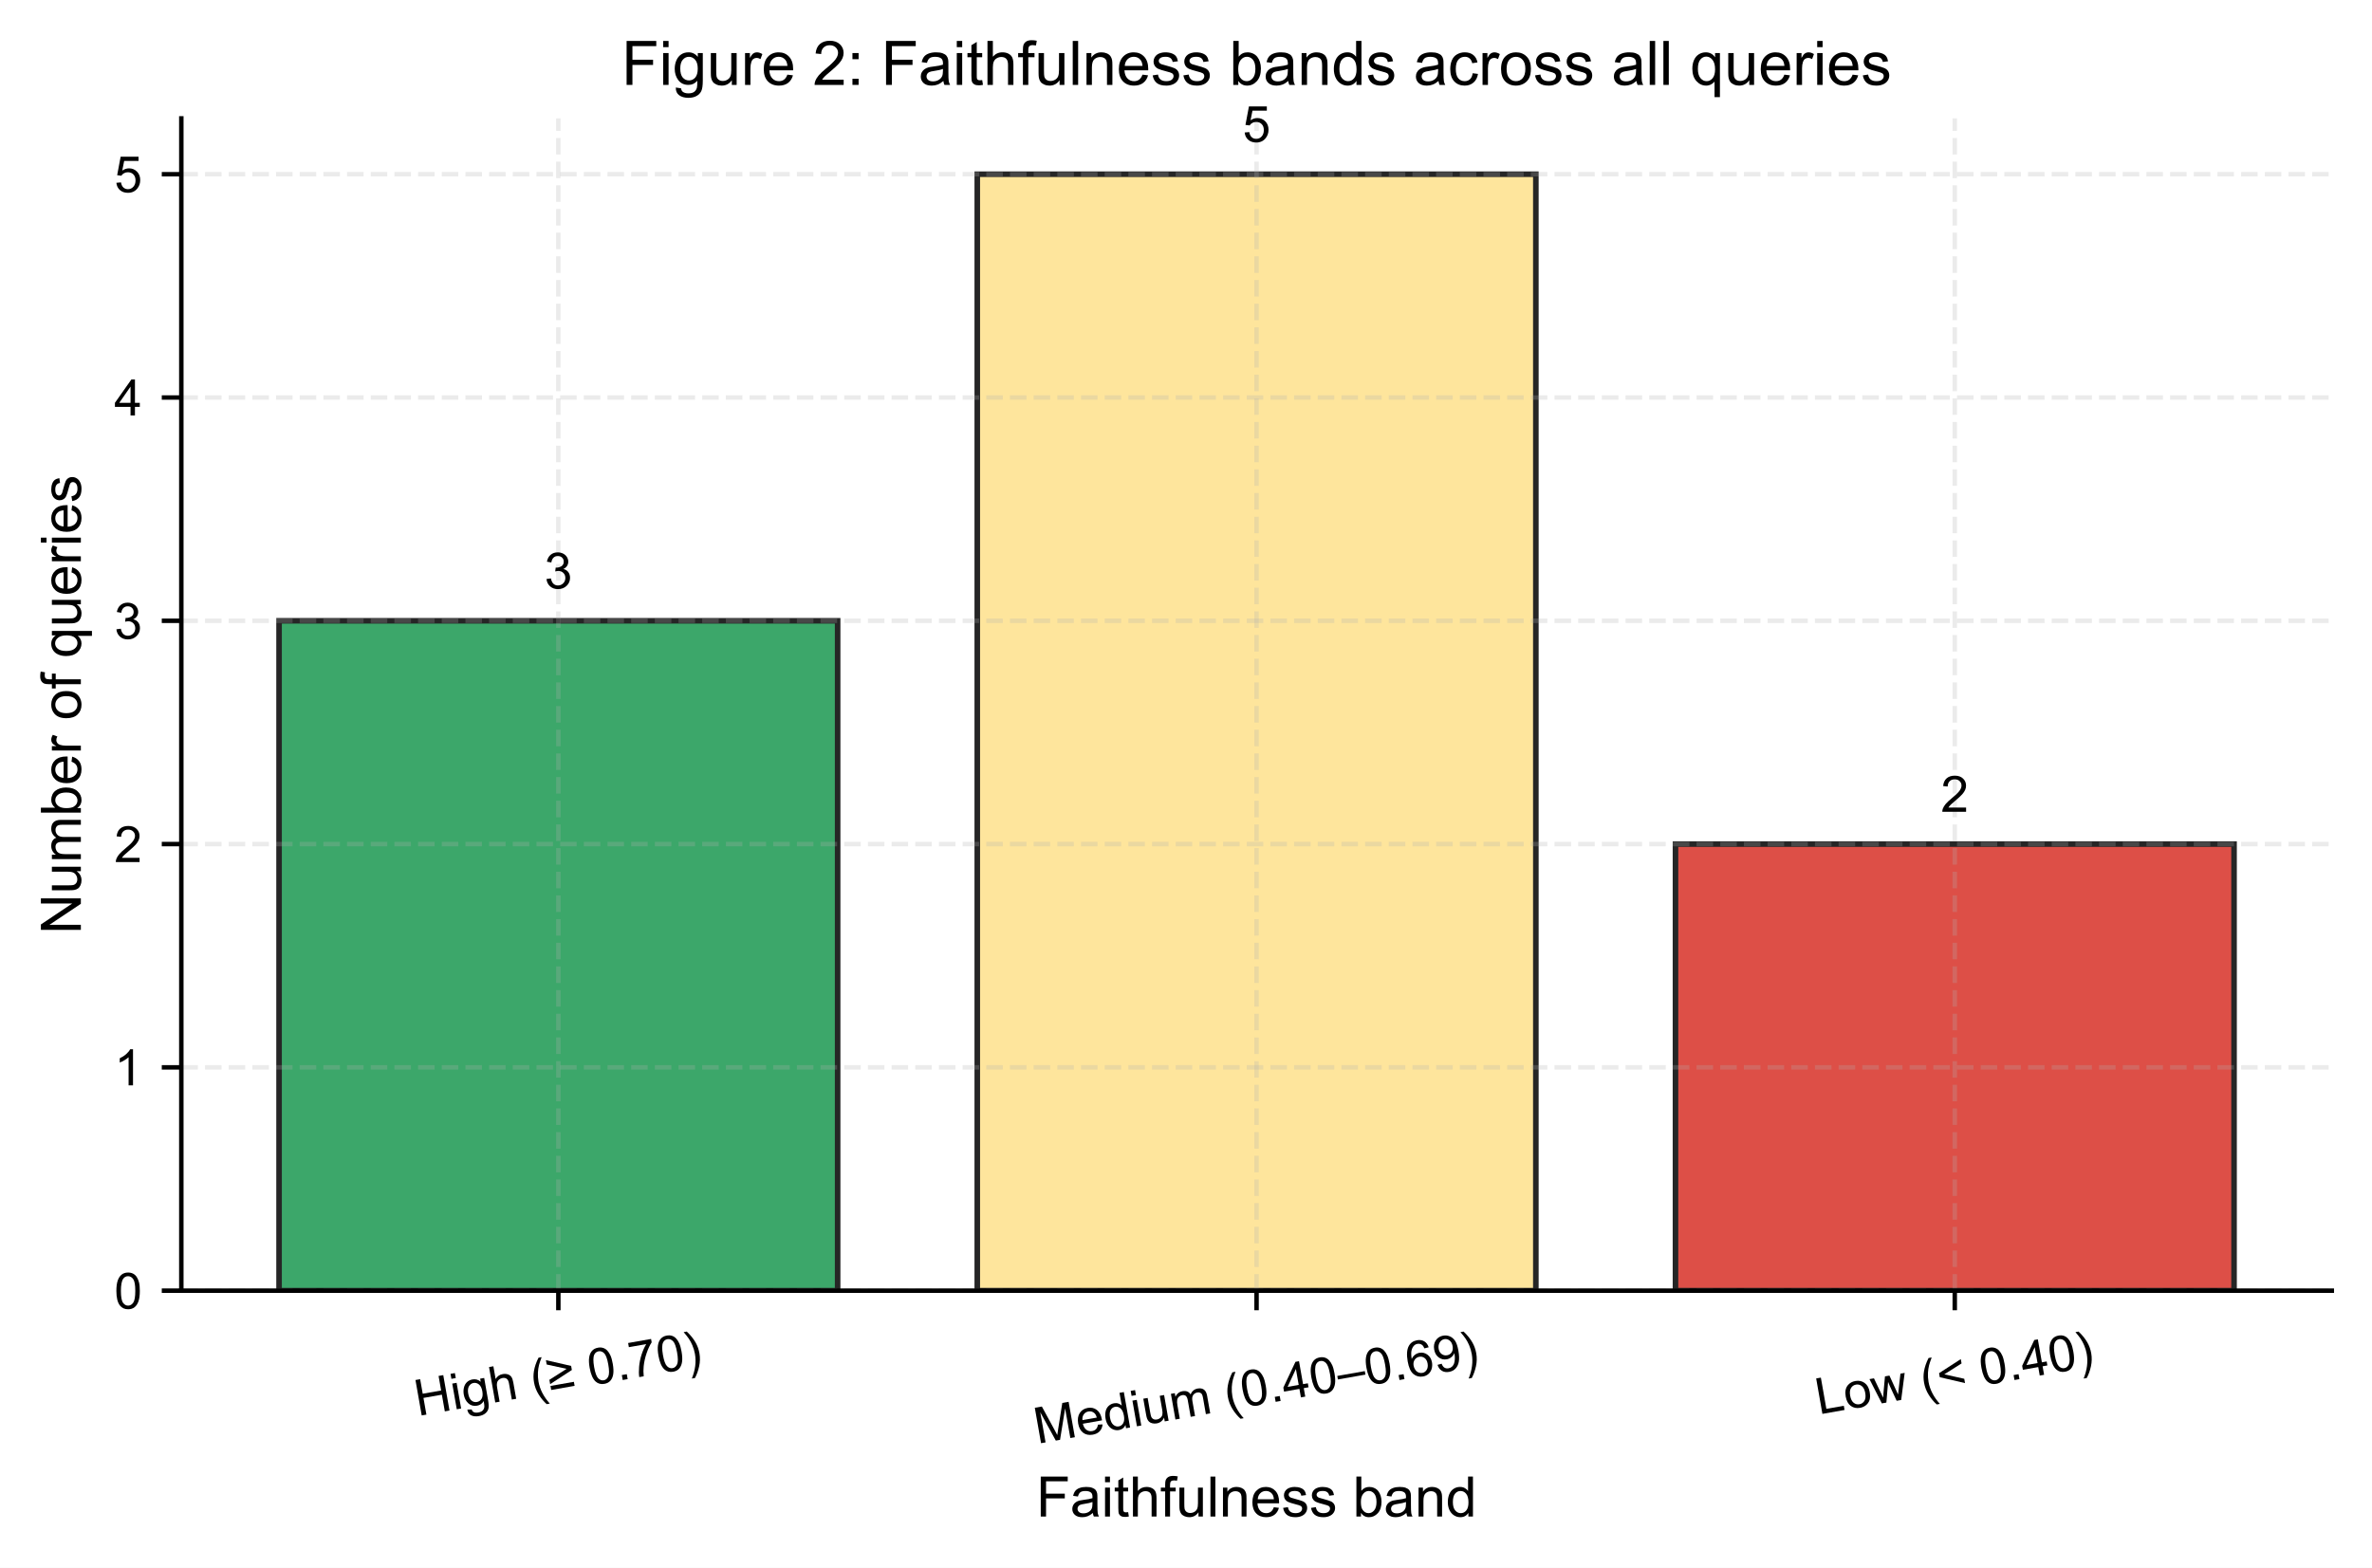
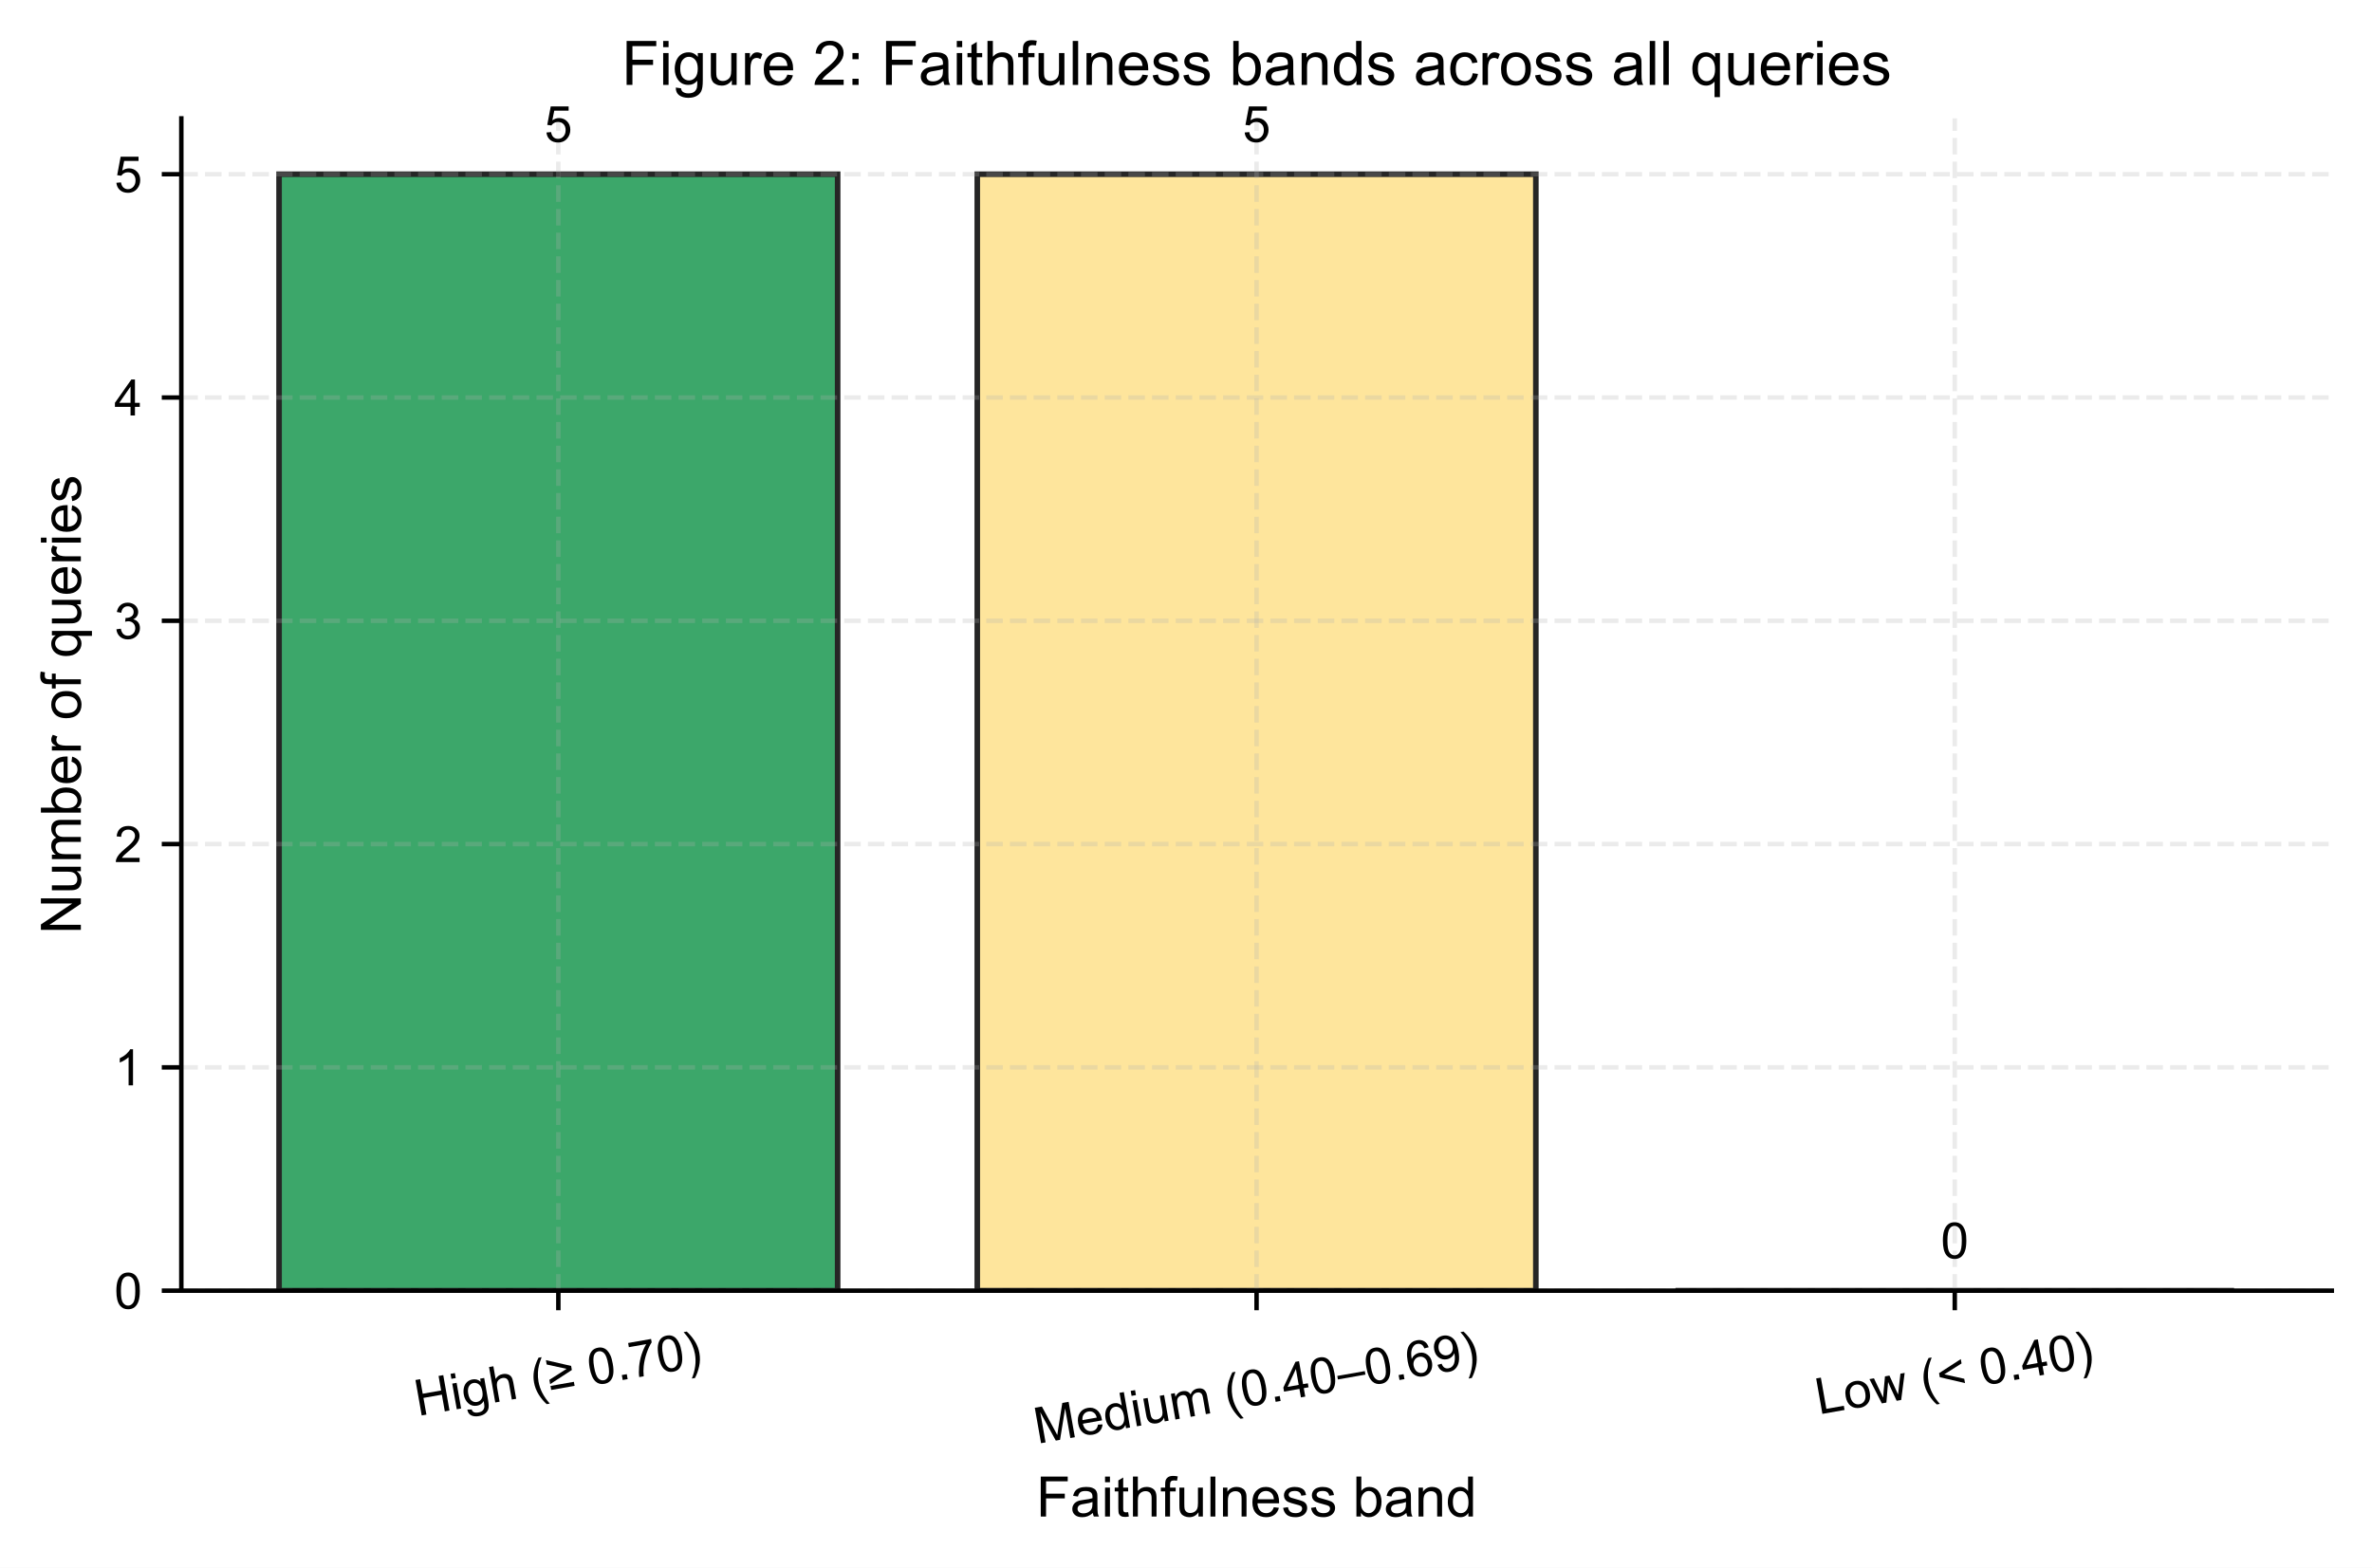
<svg xmlns="http://www.w3.org/2000/svg" xmlns:xlink="http://www.w3.org/1999/xlink" width="424.792pt" height="280.843pt" viewBox="0 0 424.792 280.843" version="1.1">
  <defs>
    <style type="text/css">*{stroke-linejoin: round; stroke-linecap: butt}</style>
  </defs>
  <g id="figure_1">
    <g id="patch_1">
      <path d="M 0 280.843  L 424.792 280.843  L 424.792 0  L 0 0  z " style="fill: #ffffff" />
    </g>
    <g id="axes_1">
      <g id="patch_2">
        <path d="M 32.472 231.195  L 417.592 231.195  L 417.592 21.208  L 32.472 21.208  z " style="fill: #ffffff" />
      </g>
      <g id="patch_3">
-         <path d="M 49.977 231.195  L 150.009 231.195  L 150.009 111.202  L 49.977 111.202  z " clip-path="url(#pf5c19b2fdd)" style="fill: #1a9850; opacity: 0.85; stroke: #000000; stroke-linejoin: miter" />
+         <path d="M 49.977 231.195  L 150.009 231.195  L 150.009 31.207  L 49.977 31.207  z " clip-path="url(#paca67041ce)" style="fill: #1a9850; opacity: 0.85; stroke: #000000; stroke-linejoin: miter" />
      </g>
      <g id="patch_4">
-         <path d="M 175.016 231.195  L 275.048 231.195  L 275.048 31.207  L 175.016 31.207  z " clip-path="url(#pf5c19b2fdd)" style="fill: #fee08b; opacity: 0.85; stroke: #000000; stroke-linejoin: miter" />
+         <path d="M 175.016 231.195  L 275.048 231.195  L 275.048 31.207  L 175.016 31.207  z " clip-path="url(#paca67041ce)" style="fill: #fee08b; opacity: 0.85; stroke: #000000; stroke-linejoin: miter" />
      </g>
      <g id="patch_5">
-         <path d="M 300.055 231.195  L 400.087 231.195  L 400.087 151.2  L 300.055 151.2  z " clip-path="url(#pf5c19b2fdd)" style="fill: #d73027; opacity: 0.85; stroke: #000000; stroke-linejoin: miter" />
+         <path d="M 300.055 231.195  L 400.087 231.195  L 400.087 231.195  L 300.055 231.195  z " clip-path="url(#paca67041ce)" style="fill: #d73027; opacity: 0.85; stroke: #000000; stroke-linejoin: miter" />
      </g>
      <g id="matplotlib.axis_1">
        <g id="xtick_1">
          <g id="line2d_1">
-             <path d="M 99.993 231.195  L 99.993 21.208  " clip-path="url(#pf5c19b2fdd)" style="fill: none; stroke-dasharray: 2.96,1.28; stroke-dashoffset: 0; stroke: #b0b0b0; stroke-opacity: 0.25; stroke-width: 0.8" />
+             <path d="M 99.993 231.195  L 99.993 21.208  " clip-path="url(#paca67041ce)" style="fill: none; stroke-dasharray: 2.96,1.28; stroke-dashoffset: 0; stroke: #b0b0b0; stroke-opacity: 0.25; stroke-width: 0.8" />
          </g>
          <g id="line2d_2">
            <defs>
-               <path id="m2e29afb8d3" d="M 0 0  L 0 3.5  " style="stroke: #000000; stroke-width: 0.8" />
+               <path id="m6373d7002e" d="M 0 0  L 0 3.5  " style="stroke: #000000; stroke-width: 0.8" />
            </defs>
            <g>
-               <use xlink:href="#m2e29afb8d3" x="99.993" y="231.195" style="stroke: #000000; stroke-width: 0.8" />
+               <use xlink:href="#m6373d7002e" x="99.993" y="231.195" style="stroke: #000000; stroke-width: 0.8" />
            </g>
          </g>
          <g id="text_1">
            <g transform="translate(74.81307 253.6693) rotate(-10) scale(0.09 -0.09)">
              <defs>
                <path id="ArialMT-48" d="M 513 0  L 513 4581  L 1119 4581  L 1119 2700  L 3500 2700  L 3500 4581  L 4106 4581  L 4106 0  L 3500 0  L 3500 2159  L 1119 2159  L 1119 0  L 513 0  z " transform="scale(0.015625)" />
                <path id="ArialMT-69" d="M 425 3934  L 425 4581  L 988 4581  L 988 3934  L 425 3934  z M 425 0  L 425 3319  L 988 3319  L 988 0  L 425 0  z " transform="scale(0.015625)" />
                <path id="ArialMT-67" d="M 319 -275  L 866 -356  Q 900 -609 1056 -725  Q 1266 -881 1628 -881  Q 2019 -881 2231 -725  Q 2444 -569 2519 -288  Q 2563 -116 2559 434  Q 2191 0 1641 0  Q 956 0 581 494  Q 206 988 206 1678  Q 206 2153 378 2554  Q 550 2956 876 3175  Q 1203 3394 1644 3394  Q 2231 3394 2613 2919  L 2613 3319  L 3131 3319  L 3131 450  Q 3131 -325 2973 -648  Q 2816 -972 2473 -1159  Q 2131 -1347 1631 -1347  Q 1038 -1347 672 -1080  Q 306 -813 319 -275  z M 784 1719  Q 784 1066 1043 766  Q 1303 466 1694 466  Q 2081 466 2343 764  Q 2606 1063 2606 1700  Q 2606 2309 2336 2618  Q 2066 2928 1684 2928  Q 1309 2928 1046 2623  Q 784 2319 784 1719  z " transform="scale(0.015625)" />
                <path id="ArialMT-68" d="M 422 0  L 422 4581  L 984 4581  L 984 2938  Q 1378 3394 1978 3394  Q 2347 3394 2619 3248  Q 2891 3103 3008 2847  Q 3125 2591 3125 2103  L 3125 0  L 2563 0  L 2563 2103  Q 2563 2525 2380 2717  Q 2197 2909 1863 2909  Q 1613 2909 1392 2779  Q 1172 2650 1078 2428  Q 984 2206 984 1816  L 984 0  L 422 0  z " transform="scale(0.015625)" />
                <path id="ArialMT-20" transform="scale(0.015625)" />
                <path id="ArialMT-28" d="M 1497 -1347  Q 1031 -759 709 28  Q 388 816 388 1659  Q 388 2403 628 3084  Q 909 3875 1497 4659  L 1900 4659  Q 1522 4009 1400 3731  Q 1209 3300 1100 2831  Q 966 2247 966 1656  Q 966 153 1900 -1347  L 1497 -1347  z " transform="scale(0.015625)" />
                <path id="ArialMT-2265" d="M 3275 2381  L 241 1084  L 241 1644  L 2644 2641  L 241 3625  L 241 4188  L 3275 2906  L 3275 2381  z M 3269 331  L 244 331  L 244 853  L 3269 853  L 3269 331  z " transform="scale(0.015625)" />
                <path id="ArialMT-30" d="M 266 2259  Q 266 3072 433 3567  Q 600 4063 929 4331  Q 1259 4600 1759 4600  Q 2128 4600 2406 4451  Q 2684 4303 2865 4023  Q 3047 3744 3150 3342  Q 3253 2941 3253 2259  Q 3253 1453 3087 958  Q 2922 463 2592 192  Q 2263 -78 1759 -78  Q 1097 -78 719 397  Q 266 969 266 2259  z M 844 2259  Q 844 1131 1108 757  Q 1372 384 1759 384  Q 2147 384 2411 759  Q 2675 1134 2675 2259  Q 2675 3391 2411 3762  Q 2147 4134 1753 4134  Q 1366 4134 1134 3806  Q 844 3388 844 2259  z " transform="scale(0.015625)" />
                <path id="ArialMT-2e" d="M 581 0  L 581 641  L 1222 641  L 1222 0  L 581 0  z " transform="scale(0.015625)" />
                <path id="ArialMT-37" d="M 303 3981  L 303 4522  L 3269 4522  L 3269 4084  Q 2831 3619 2401 2847  Q 1972 2075 1738 1259  Q 1569 684 1522 0  L 944 0  Q 953 541 1156 1306  Q 1359 2072 1739 2783  Q 2119 3494 2547 3981  L 303 3981  z " transform="scale(0.015625)" />
                <path id="ArialMT-29" d="M 791 -1347  L 388 -1347  Q 1322 153 1322 1656  Q 1322 2244 1188 2822  Q 1081 3291 891 3722  Q 769 4003 388 4659  L 791 4659  Q 1378 3875 1659 3084  Q 1900 2403 1900 1659  Q 1900 816 1576 28  Q 1253 -759 791 -1347  z " transform="scale(0.015625)" />
              </defs>
              <use xlink:href="#ArialMT-48" />
              <use xlink:href="#ArialMT-69" transform="translate(72.2168 0)" />
              <use xlink:href="#ArialMT-67" transform="translate(94.43359 0)" />
              <use xlink:href="#ArialMT-68" transform="translate(150.0488 0)" />
              <use xlink:href="#ArialMT-20" transform="translate(205.6641 0)" />
              <use xlink:href="#ArialMT-28" transform="translate(233.4473 0)" />
              <use xlink:href="#ArialMT-2265" transform="translate(266.748 0)" />
              <use xlink:href="#ArialMT-20" transform="translate(321.6309 0)" />
              <use xlink:href="#ArialMT-30" transform="translate(349.4141 0)" />
              <use xlink:href="#ArialMT-2e" transform="translate(405.0293 0)" />
              <use xlink:href="#ArialMT-37" transform="translate(432.8125 0)" />
              <use xlink:href="#ArialMT-30" transform="translate(488.4277 0)" />
              <use xlink:href="#ArialMT-29" transform="translate(544.043 0)" />
            </g>
          </g>
        </g>
        <g id="xtick_2">
          <g id="line2d_3">
-             <path d="M 225.032 231.195  L 225.032 21.208  " clip-path="url(#pf5c19b2fdd)" style="fill: none; stroke-dasharray: 2.96,1.28; stroke-dashoffset: 0; stroke: #b0b0b0; stroke-opacity: 0.25; stroke-width: 0.8" />
+             <path d="M 225.032 231.195  L 225.032 21.208  " clip-path="url(#paca67041ce)" style="fill: none; stroke-dasharray: 2.96,1.28; stroke-dashoffset: 0; stroke: #b0b0b0; stroke-opacity: 0.25; stroke-width: 0.8" />
          </g>
          <g id="line2d_4">
            <g>
-               <use xlink:href="#m2e29afb8d3" x="225.032" y="231.195" style="stroke: #000000; stroke-width: 0.8" />
+               <use xlink:href="#m6373d7002e" x="225.032" y="231.195" style="stroke: #000000; stroke-width: 0.8" />
            </g>
          </g>
          <g id="text_2">
            <g transform="translate(185.7802 258.6318) rotate(-10) scale(0.09 -0.09)">
              <defs>
                <path id="ArialMT-4d" d="M 475 0  L 475 4581  L 1388 4581  L 2472 1338  Q 2622 884 2691 659  Q 2769 909 2934 1394  L 4031 4581  L 4847 4581  L 4847 0  L 4263 0  L 4263 3834  L 2931 0  L 2384 0  L 1059 3900  L 1059 0  L 475 0  z " transform="scale(0.015625)" />
                <path id="ArialMT-65" d="M 2694 1069  L 3275 997  Q 3138 488 2766 206  Q 2394 -75 1816 -75  Q 1088 -75 661 373  Q 234 822 234 1631  Q 234 2469 665 2931  Q 1097 3394 1784 3394  Q 2450 3394 2872 2941  Q 3294 2488 3294 1666  Q 3294 1616 3291 1516  L 816 1516  Q 847 969 1125 678  Q 1403 388 1819 388  Q 2128 388 2347 550  Q 2566 713 2694 1069  z M 847 1978  L 2700 1978  Q 2663 2397 2488 2606  Q 2219 2931 1791 2931  Q 1403 2931 1139 2672  Q 875 2413 847 1978  z " transform="scale(0.015625)" />
                <path id="ArialMT-64" d="M 2575 0  L 2575 419  Q 2259 -75 1647 -75  Q 1250 -75 917 144  Q 584 363 401 755  Q 219 1147 219 1656  Q 219 2153 384 2558  Q 550 2963 881 3178  Q 1213 3394 1622 3394  Q 1922 3394 2156 3267  Q 2391 3141 2538 2938  L 2538 4581  L 3097 4581  L 3097 0  L 2575 0  z M 797 1656  Q 797 1019 1065 703  Q 1334 388 1700 388  Q 2069 388 2326 689  Q 2584 991 2584 1609  Q 2584 2291 2321 2609  Q 2059 2928 1675 2928  Q 1300 2928 1048 2622  Q 797 2316 797 1656  z " transform="scale(0.015625)" />
                <path id="ArialMT-75" d="M 2597 0  L 2597 488  Q 2209 -75 1544 -75  Q 1250 -75 995 37  Q 741 150 617 320  Q 494 491 444 738  Q 409 903 409 1263  L 409 3319  L 972 3319  L 972 1478  Q 972 1038 1006 884  Q 1059 663 1231 536  Q 1403 409 1656 409  Q 1909 409 2131 539  Q 2353 669 2445 892  Q 2538 1116 2538 1541  L 2538 3319  L 3100 3319  L 3100 0  L 2597 0  z " transform="scale(0.015625)" />
                <path id="ArialMT-6d" d="M 422 0  L 422 3319  L 925 3319  L 925 2853  Q 1081 3097 1340 3245  Q 1600 3394 1931 3394  Q 2300 3394 2536 3241  Q 2772 3088 2869 2813  Q 3263 3394 3894 3394  Q 4388 3394 4653 3120  Q 4919 2847 4919 2278  L 4919 0  L 4359 0  L 4359 2091  Q 4359 2428 4304 2576  Q 4250 2725 4106 2815  Q 3963 2906 3769 2906  Q 3419 2906 3187 2673  Q 2956 2441 2956 1928  L 2956 0  L 2394 0  L 2394 2156  Q 2394 2531 2256 2718  Q 2119 2906 1806 2906  Q 1569 2906 1367 2781  Q 1166 2656 1075 2415  Q 984 2175 984 1722  L 984 0  L 422 0  z " transform="scale(0.015625)" />
                <path id="ArialMT-34" d="M 2069 0  L 2069 1097  L 81 1097  L 81 1613  L 2172 4581  L 2631 4581  L 2631 1613  L 3250 1613  L 3250 1097  L 2631 1097  L 2631 0  L 2069 0  z M 2069 1613  L 2069 3678  L 634 1613  L 2069 1613  z " transform="scale(0.015625)" />
                <path id="ArialMT-2013" d="M -13 1431  L -13 1884  L 3547 1884  L 3547 1431  L -13 1431  z " transform="scale(0.015625)" />
                <path id="ArialMT-36" d="M 3184 3459  L 2625 3416  Q 2550 3747 2413 3897  Q 2184 4138 1850 4138  Q 1581 4138 1378 3988  Q 1113 3794 959 3422  Q 806 3050 800 2363  Q 1003 2672 1297 2822  Q 1591 2972 1913 2972  Q 2475 2972 2870 2558  Q 3266 2144 3266 1488  Q 3266 1056 3080 686  Q 2894 316 2569 119  Q 2244 -78 1831 -78  Q 1128 -78 684 439  Q 241 956 241 2144  Q 241 3472 731 4075  Q 1159 4600 1884 4600  Q 2425 4600 2770 4297  Q 3116 3994 3184 3459  z M 888 1484  Q 888 1194 1011 928  Q 1134 663 1356 523  Q 1578 384 1822 384  Q 2178 384 2434 671  Q 2691 959 2691 1453  Q 2691 1928 2437 2201  Q 2184 2475 1800 2475  Q 1419 2475 1153 2201  Q 888 1928 888 1484  z " transform="scale(0.015625)" />
                <path id="ArialMT-39" d="M 350 1059  L 891 1109  Q 959 728 1153 556  Q 1347 384 1650 384  Q 1909 384 2104 503  Q 2300 622 2425 820  Q 2550 1019 2634 1356  Q 2719 1694 2719 2044  Q 2719 2081 2716 2156  Q 2547 1888 2255 1720  Q 1963 1553 1622 1553  Q 1053 1553 659 1965  Q 266 2378 266 3053  Q 266 3750 677 4175  Q 1088 4600 1706 4600  Q 2153 4600 2523 4359  Q 2894 4119 3086 3673  Q 3278 3228 3278 2384  Q 3278 1506 3087 986  Q 2897 466 2520 194  Q 2144 -78 1638 -78  Q 1100 -78 759 220  Q 419 519 350 1059  z M 2653 3081  Q 2653 3566 2395 3850  Q 2138 4134 1775 4134  Q 1400 4134 1122 3828  Q 844 3522 844 3034  Q 844 2597 1108 2323  Q 1372 2050 1759 2050  Q 2150 2050 2401 2323  Q 2653 2597 2653 3081  z " transform="scale(0.015625)" />
              </defs>
              <use xlink:href="#ArialMT-4d" />
              <use xlink:href="#ArialMT-65" transform="translate(83.30078 0)" />
              <use xlink:href="#ArialMT-64" transform="translate(138.916 0)" />
              <use xlink:href="#ArialMT-69" transform="translate(194.5312 0)" />
              <use xlink:href="#ArialMT-75" transform="translate(216.748 0)" />
              <use xlink:href="#ArialMT-6d" transform="translate(272.3633 0)" />
              <use xlink:href="#ArialMT-20" transform="translate(355.6641 0)" />
              <use xlink:href="#ArialMT-28" transform="translate(383.4473 0)" />
              <use xlink:href="#ArialMT-30" transform="translate(416.748 0)" />
              <use xlink:href="#ArialMT-2e" transform="translate(472.3633 0)" />
              <use xlink:href="#ArialMT-34" transform="translate(500.1465 0)" />
              <use xlink:href="#ArialMT-30" transform="translate(555.7617 0)" />
              <use xlink:href="#ArialMT-2013" transform="translate(611.377 0)" />
              <use xlink:href="#ArialMT-30" transform="translate(666.9922 0)" />
              <use xlink:href="#ArialMT-2e" transform="translate(722.6074 0)" />
              <use xlink:href="#ArialMT-36" transform="translate(750.3906 0)" />
              <use xlink:href="#ArialMT-39" transform="translate(806.0059 0)" />
              <use xlink:href="#ArialMT-29" transform="translate(861.6211 0)" />
            </g>
          </g>
        </g>
        <g id="xtick_3">
          <g id="line2d_5">
-             <path d="M 350.071 231.195  L 350.071 21.208  " clip-path="url(#pf5c19b2fdd)" style="fill: none; stroke-dasharray: 2.96,1.28; stroke-dashoffset: 0; stroke: #b0b0b0; stroke-opacity: 0.25; stroke-width: 0.8" />
+             <path d="M 350.071 231.195  L 350.071 21.208  " clip-path="url(#paca67041ce)" style="fill: none; stroke-dasharray: 2.96,1.28; stroke-dashoffset: 0; stroke: #b0b0b0; stroke-opacity: 0.25; stroke-width: 0.8" />
          </g>
          <g id="line2d_6">
            <g>
-               <use xlink:href="#m2e29afb8d3" x="350.071" y="231.195" style="stroke: #000000; stroke-width: 0.8" />
+               <use xlink:href="#m6373d7002e" x="350.071" y="231.195" style="stroke: #000000; stroke-width: 0.8" />
            </g>
          </g>
          <g id="text_3">
            <g transform="translate(325.7198 253.377) rotate(-10) scale(0.09 -0.09)">
              <defs>
                <path id="ArialMT-4c" d="M 469 0  L 469 4581  L 1075 4581  L 1075 541  L 3331 541  L 3331 0  L 469 0  z " transform="scale(0.015625)" />
                <path id="ArialMT-6f" d="M 213 1659  Q 213 2581 725 3025  Q 1153 3394 1769 3394  Q 2453 3394 2887 2945  Q 3322 2497 3322 1706  Q 3322 1066 3130 698  Q 2938 331 2570 128  Q 2203 -75 1769 -75  Q 1072 -75 642 372  Q 213 819 213 1659  z M 791 1659  Q 791 1022 1069 705  Q 1347 388 1769 388  Q 2188 388 2466 706  Q 2744 1025 2744 1678  Q 2744 2294 2464 2611  Q 2184 2928 1769 2928  Q 1347 2928 1069 2612  Q 791 2297 791 1659  z " transform="scale(0.015625)" />
                <path id="ArialMT-77" d="M 1034 0  L 19 3319  L 600 3319  L 1128 1403  L 1325 691  Q 1338 744 1497 1375  L 2025 3319  L 2603 3319  L 3100 1394  L 3266 759  L 3456 1400  L 4025 3319  L 4572 3319  L 3534 0  L 2950 0  L 2422 1988  L 2294 2553  L 1622 0  L 1034 0  z " transform="scale(0.015625)" />
                <path id="ArialMT-3c" d="M 350 2003  L 350 2528  L 3384 3809  L 3384 3250  L 978 2263  L 3384 1266  L 3384 706  L 350 2003  z " transform="scale(0.015625)" />
              </defs>
              <use xlink:href="#ArialMT-4c" />
              <use xlink:href="#ArialMT-6f" transform="translate(55.61523 0)" />
              <use xlink:href="#ArialMT-77" transform="translate(111.2305 0)" />
              <use xlink:href="#ArialMT-20" transform="translate(183.4473 0)" />
              <use xlink:href="#ArialMT-28" transform="translate(211.2305 0)" />
              <use xlink:href="#ArialMT-3c" transform="translate(244.5312 0)" />
              <use xlink:href="#ArialMT-20" transform="translate(302.9297 0)" />
              <use xlink:href="#ArialMT-30" transform="translate(330.7129 0)" />
              <use xlink:href="#ArialMT-2e" transform="translate(386.3281 0)" />
              <use xlink:href="#ArialMT-34" transform="translate(414.1113 0)" />
              <use xlink:href="#ArialMT-30" transform="translate(469.7266 0)" />
              <use xlink:href="#ArialMT-29" transform="translate(525.3418 0)" />
            </g>
          </g>
        </g>
        <g id="text_4">
          <g transform="translate(185.5648 271.655) scale(0.1 -0.1)">
            <defs>
              <path id="ArialMT-46" d="M 525 0  L 525 4581  L 3616 4581  L 3616 4041  L 1131 4041  L 1131 2622  L 3281 2622  L 3281 2081  L 1131 2081  L 1131 0  L 525 0  z " transform="scale(0.015625)" />
              <path id="ArialMT-61" d="M 2588 409  Q 2275 144 1986 34  Q 1697 -75 1366 -75  Q 819 -75 525 192  Q 231 459 231 875  Q 231 1119 342 1320  Q 453 1522 633 1644  Q 813 1766 1038 1828  Q 1203 1872 1538 1913  Q 2219 1994 2541 2106  Q 2544 2222 2544 2253  Q 2544 2597 2384 2738  Q 2169 2928 1744 2928  Q 1347 2928 1158 2789  Q 969 2650 878 2297  L 328 2372  Q 403 2725 575 2942  Q 747 3159 1072 3276  Q 1397 3394 1825 3394  Q 2250 3394 2515 3294  Q 2781 3194 2906 3042  Q 3031 2891 3081 2659  Q 3109 2516 3109 2141  L 3109 1391  Q 3109 606 3145 398  Q 3181 191 3288 0  L 2700 0  Q 2613 175 2588 409  z M 2541 1666  Q 2234 1541 1622 1453  Q 1275 1403 1131 1340  Q 988 1278 909 1158  Q 831 1038 831 891  Q 831 666 1001 516  Q 1172 366 1500 366  Q 1825 366 2078 508  Q 2331 650 2450 897  Q 2541 1088 2541 1459  L 2541 1666  z " transform="scale(0.015625)" />
              <path id="ArialMT-74" d="M 1650 503  L 1731 6  Q 1494 -44 1306 -44  Q 1000 -44 831 53  Q 663 150 594 308  Q 525 466 525 972  L 525 2881  L 113 2881  L 113 3319  L 525 3319  L 525 4141  L 1084 4478  L 1084 3319  L 1650 3319  L 1650 2881  L 1084 2881  L 1084 941  Q 1084 700 1114 631  Q 1144 563 1211 522  Q 1278 481 1403 481  Q 1497 481 1650 503  z " transform="scale(0.015625)" />
              <path id="ArialMT-66" d="M 556 0  L 556 2881  L 59 2881  L 59 3319  L 556 3319  L 556 3672  Q 556 4006 616 4169  Q 697 4388 901 4523  Q 1106 4659 1475 4659  Q 1713 4659 2000 4603  L 1916 4113  Q 1741 4144 1584 4144  Q 1328 4144 1222 4034  Q 1116 3925 1116 3625  L 1116 3319  L 1763 3319  L 1763 2881  L 1116 2881  L 1116 0  L 556 0  z " transform="scale(0.015625)" />
              <path id="ArialMT-6c" d="M 409 0  L 409 4581  L 972 4581  L 972 0  L 409 0  z " transform="scale(0.015625)" />
              <path id="ArialMT-6e" d="M 422 0  L 422 3319  L 928 3319  L 928 2847  Q 1294 3394 1984 3394  Q 2284 3394 2536 3286  Q 2788 3178 2913 3003  Q 3038 2828 3088 2588  Q 3119 2431 3119 2041  L 3119 0  L 2556 0  L 2556 2019  Q 2556 2363 2490 2533  Q 2425 2703 2258 2804  Q 2091 2906 1866 2906  Q 1506 2906 1245 2678  Q 984 2450 984 1813  L 984 0  L 422 0  z " transform="scale(0.015625)" />
              <path id="ArialMT-73" d="M 197 991  L 753 1078  Q 800 744 1014 566  Q 1228 388 1613 388  Q 2000 388 2187 545  Q 2375 703 2375 916  Q 2375 1106 2209 1216  Q 2094 1291 1634 1406  Q 1016 1563 777 1677  Q 538 1791 414 1992  Q 291 2194 291 2438  Q 291 2659 392 2848  Q 494 3038 669 3163  Q 800 3259 1026 3326  Q 1253 3394 1513 3394  Q 1903 3394 2198 3281  Q 2494 3169 2634 2976  Q 2775 2784 2828 2463  L 2278 2388  Q 2241 2644 2061 2787  Q 1881 2931 1553 2931  Q 1166 2931 1000 2803  Q 834 2675 834 2503  Q 834 2394 903 2306  Q 972 2216 1119 2156  Q 1203 2125 1616 2013  Q 2213 1853 2448 1751  Q 2684 1650 2818 1456  Q 2953 1263 2953 975  Q 2953 694 2789 445  Q 2625 197 2315 61  Q 2006 -75 1616 -75  Q 969 -75 630 194  Q 291 463 197 991  z " transform="scale(0.015625)" />
              <path id="ArialMT-62" d="M 941 0  L 419 0  L 419 4581  L 981 4581  L 981 2947  Q 1338 3394 1891 3394  Q 2197 3394 2470 3270  Q 2744 3147 2920 2923  Q 3097 2700 3197 2384  Q 3297 2069 3297 1709  Q 3297 856 2875 390  Q 2453 -75 1863 -75  Q 1275 -75 941 416  L 941 0  z M 934 1684  Q 934 1088 1097 822  Q 1363 388 1816 388  Q 2184 388 2453 708  Q 2722 1028 2722 1663  Q 2722 2313 2464 2622  Q 2206 2931 1841 2931  Q 1472 2931 1203 2611  Q 934 2291 934 1684  z " transform="scale(0.015625)" />
            </defs>
            <use xlink:href="#ArialMT-46" />
            <use xlink:href="#ArialMT-61" transform="translate(61.08398 0)" />
            <use xlink:href="#ArialMT-69" transform="translate(116.6992 0)" />
            <use xlink:href="#ArialMT-74" transform="translate(138.916 0)" />
            <use xlink:href="#ArialMT-68" transform="translate(166.6992 0)" />
            <use xlink:href="#ArialMT-66" transform="translate(222.3145 0)" />
            <use xlink:href="#ArialMT-75" transform="translate(250.0977 0)" />
            <use xlink:href="#ArialMT-6c" transform="translate(305.7129 0)" />
            <use xlink:href="#ArialMT-6e" transform="translate(327.9297 0)" />
            <use xlink:href="#ArialMT-65" transform="translate(383.5449 0)" />
            <use xlink:href="#ArialMT-73" transform="translate(439.1602 0)" />
            <use xlink:href="#ArialMT-73" transform="translate(489.1602 0)" />
            <use xlink:href="#ArialMT-20" transform="translate(539.1602 0)" />
            <use xlink:href="#ArialMT-62" transform="translate(566.9434 0)" />
            <use xlink:href="#ArialMT-61" transform="translate(622.5586 0)" />
            <use xlink:href="#ArialMT-6e" transform="translate(678.1738 0)" />
            <use xlink:href="#ArialMT-64" transform="translate(733.7891 0)" />
          </g>
        </g>
      </g>
      <g id="matplotlib.axis_2">
        <g id="ytick_1">
          <g id="line2d_7">
-             <path d="M 32.472 231.195  L 417.592 231.195  " clip-path="url(#pf5c19b2fdd)" style="fill: none; stroke-dasharray: 2.96,1.28; stroke-dashoffset: 0; stroke: #b0b0b0; stroke-opacity: 0.25; stroke-width: 0.8" />
+             <path d="M 32.472 231.195  L 417.592 231.195  " clip-path="url(#paca67041ce)" style="fill: none; stroke-dasharray: 2.96,1.28; stroke-dashoffset: 0; stroke: #b0b0b0; stroke-opacity: 0.25; stroke-width: 0.8" />
          </g>
          <g id="line2d_8">
            <defs>
-               <path id="m1d97f0130f" d="M 0 0  L -3.5 0  " style="stroke: #000000; stroke-width: 0.8" />
+               <path id="meecd1a80f5" d="M 0 0  L -3.5 0  " style="stroke: #000000; stroke-width: 0.8" />
            </defs>
            <g>
-               <use xlink:href="#m1d97f0130f" x="32.472" y="231.195" style="stroke: #000000; stroke-width: 0.8" />
+               <use xlink:href="#meecd1a80f5" x="32.472" y="231.195" style="stroke: #000000; stroke-width: 0.8" />
            </g>
          </g>
          <g id="text_5">
            <g transform="translate(20.46719 234.4157) scale(0.09 -0.09)">
              <use xlink:href="#ArialMT-30" />
            </g>
          </g>
        </g>
        <g id="ytick_2">
          <g id="line2d_9">
-             <path d="M 32.472 191.197  L 417.592 191.197  " clip-path="url(#pf5c19b2fdd)" style="fill: none; stroke-dasharray: 2.96,1.28; stroke-dashoffset: 0; stroke: #b0b0b0; stroke-opacity: 0.25; stroke-width: 0.8" />
+             <path d="M 32.472 191.197  L 417.592 191.197  " clip-path="url(#paca67041ce)" style="fill: none; stroke-dasharray: 2.96,1.28; stroke-dashoffset: 0; stroke: #b0b0b0; stroke-opacity: 0.25; stroke-width: 0.8" />
          </g>
          <g id="line2d_10">
            <g>
-               <use xlink:href="#m1d97f0130f" x="32.472" y="191.197" style="stroke: #000000; stroke-width: 0.8" />
+               <use xlink:href="#meecd1a80f5" x="32.472" y="191.197" style="stroke: #000000; stroke-width: 0.8" />
            </g>
          </g>
          <g id="text_6">
            <g transform="translate(20.46719 194.4182) scale(0.09 -0.09)">
              <defs>
                <path id="ArialMT-31" d="M 2384 0  L 1822 0  L 1822 3584  Q 1619 3391 1289 3197  Q 959 3003 697 2906  L 697 3450  Q 1169 3672 1522 3987  Q 1875 4303 2022 4600  L 2384 4600  L 2384 0  z " transform="scale(0.015625)" />
              </defs>
              <use xlink:href="#ArialMT-31" />
            </g>
          </g>
        </g>
        <g id="ytick_3">
          <g id="line2d_11">
-             <path d="M 32.472 151.2  L 417.592 151.2  " clip-path="url(#pf5c19b2fdd)" style="fill: none; stroke-dasharray: 2.96,1.28; stroke-dashoffset: 0; stroke: #b0b0b0; stroke-opacity: 0.25; stroke-width: 0.8" />
+             <path d="M 32.472 151.2  L 417.592 151.2  " clip-path="url(#paca67041ce)" style="fill: none; stroke-dasharray: 2.96,1.28; stroke-dashoffset: 0; stroke: #b0b0b0; stroke-opacity: 0.25; stroke-width: 0.8" />
          </g>
          <g id="line2d_12">
            <g>
-               <use xlink:href="#m1d97f0130f" x="32.472" y="151.2" style="stroke: #000000; stroke-width: 0.8" />
+               <use xlink:href="#meecd1a80f5" x="32.472" y="151.2" style="stroke: #000000; stroke-width: 0.8" />
            </g>
          </g>
          <g id="text_7">
            <g transform="translate(20.46719 154.4206) scale(0.09 -0.09)">
              <defs>
                <path id="ArialMT-32" d="M 3222 541  L 3222 0  L 194 0  Q 188 203 259 391  Q 375 700 629 1000  Q 884 1300 1366 1694  Q 2113 2306 2375 2664  Q 2638 3022 2638 3341  Q 2638 3675 2398 3904  Q 2159 4134 1775 4134  Q 1369 4134 1125 3890  Q 881 3647 878 3216  L 300 3275  Q 359 3922 746 4261  Q 1134 4600 1788 4600  Q 2447 4600 2831 4234  Q 3216 3869 3216 3328  Q 3216 3053 3103 2787  Q 2991 2522 2730 2228  Q 2469 1934 1863 1422  Q 1356 997 1212 845  Q 1069 694 975 541  L 3222 541  z " transform="scale(0.015625)" />
              </defs>
              <use xlink:href="#ArialMT-32" />
            </g>
          </g>
        </g>
        <g id="ytick_4">
          <g id="line2d_13">
-             <path d="M 32.472 111.202  L 417.592 111.202  " clip-path="url(#pf5c19b2fdd)" style="fill: none; stroke-dasharray: 2.96,1.28; stroke-dashoffset: 0; stroke: #b0b0b0; stroke-opacity: 0.25; stroke-width: 0.8" />
+             <path d="M 32.472 111.202  L 417.592 111.202  " clip-path="url(#paca67041ce)" style="fill: none; stroke-dasharray: 2.96,1.28; stroke-dashoffset: 0; stroke: #b0b0b0; stroke-opacity: 0.25; stroke-width: 0.8" />
          </g>
          <g id="line2d_14">
            <g>
-               <use xlink:href="#m1d97f0130f" x="32.472" y="111.202" style="stroke: #000000; stroke-width: 0.8" />
+               <use xlink:href="#meecd1a80f5" x="32.472" y="111.202" style="stroke: #000000; stroke-width: 0.8" />
            </g>
          </g>
          <g id="text_8">
            <g transform="translate(20.46719 114.4231) scale(0.09 -0.09)">
              <defs>
                <path id="ArialMT-33" d="M 269 1209  L 831 1284  Q 928 806 1161 595  Q 1394 384 1728 384  Q 2125 384 2398 659  Q 2672 934 2672 1341  Q 2672 1728 2419 1979  Q 2166 2231 1775 2231  Q 1616 2231 1378 2169  L 1441 2663  Q 1497 2656 1531 2656  Q 1891 2656 2178 2843  Q 2466 3031 2466 3422  Q 2466 3731 2256 3934  Q 2047 4138 1716 4138  Q 1388 4138 1169 3931  Q 950 3725 888 3313  L 325 3413  Q 428 3978 793 4289  Q 1159 4600 1703 4600  Q 2078 4600 2393 4439  Q 2709 4278 2876 4000  Q 3044 3722 3044 3409  Q 3044 3113 2884 2869  Q 2725 2625 2413 2481  Q 2819 2388 3044 2092  Q 3269 1797 3269 1353  Q 3269 753 2831 336  Q 2394 -81 1725 -81  Q 1122 -81 723 278  Q 325 638 269 1209  z " transform="scale(0.015625)" />
              </defs>
              <use xlink:href="#ArialMT-33" />
            </g>
          </g>
        </g>
        <g id="ytick_5">
          <g id="line2d_15">
-             <path d="M 32.472 71.205  L 417.592 71.205  " clip-path="url(#pf5c19b2fdd)" style="fill: none; stroke-dasharray: 2.96,1.28; stroke-dashoffset: 0; stroke: #b0b0b0; stroke-opacity: 0.25; stroke-width: 0.8" />
+             <path d="M 32.472 71.205  L 417.592 71.205  " clip-path="url(#paca67041ce)" style="fill: none; stroke-dasharray: 2.96,1.28; stroke-dashoffset: 0; stroke: #b0b0b0; stroke-opacity: 0.25; stroke-width: 0.8" />
          </g>
          <g id="line2d_16">
            <g>
-               <use xlink:href="#m1d97f0130f" x="32.472" y="71.205" style="stroke: #000000; stroke-width: 0.8" />
+               <use xlink:href="#meecd1a80f5" x="32.472" y="71.205" style="stroke: #000000; stroke-width: 0.8" />
            </g>
          </g>
          <g id="text_9">
            <g transform="translate(20.46719 74.42558) scale(0.09 -0.09)">
              <use xlink:href="#ArialMT-34" />
            </g>
          </g>
        </g>
        <g id="ytick_6">
          <g id="line2d_17">
-             <path d="M 32.472 31.207  L 417.592 31.207  " clip-path="url(#pf5c19b2fdd)" style="fill: none; stroke-dasharray: 2.96,1.28; stroke-dashoffset: 0; stroke: #b0b0b0; stroke-opacity: 0.25; stroke-width: 0.8" />
+             <path d="M 32.472 31.207  L 417.592 31.207  " clip-path="url(#paca67041ce)" style="fill: none; stroke-dasharray: 2.96,1.28; stroke-dashoffset: 0; stroke: #b0b0b0; stroke-opacity: 0.25; stroke-width: 0.8" />
          </g>
          <g id="line2d_18">
            <g>
-               <use xlink:href="#m1d97f0130f" x="32.472" y="31.207" style="stroke: #000000; stroke-width: 0.8" />
+               <use xlink:href="#meecd1a80f5" x="32.472" y="31.207" style="stroke: #000000; stroke-width: 0.8" />
            </g>
          </g>
          <g id="text_10">
            <g transform="translate(20.46719 34.42805) scale(0.09 -0.09)">
              <defs>
                <path id="ArialMT-35" d="M 266 1200  L 856 1250  Q 922 819 1161 601  Q 1400 384 1738 384  Q 2144 384 2425 690  Q 2706 997 2706 1503  Q 2706 1984 2436 2262  Q 2166 2541 1728 2541  Q 1456 2541 1237 2417  Q 1019 2294 894 2097  L 366 2166  L 809 4519  L 3088 4519  L 3088 3981  L 1259 3981  L 1013 2750  Q 1425 3038 1878 3038  Q 2478 3038 2890 2622  Q 3303 2206 3303 1553  Q 3303 931 2941 478  Q 2500 -78 1738 -78  Q 1113 -78 717 272  Q 322 622 266 1200  z " transform="scale(0.015625)" />
              </defs>
              <use xlink:href="#ArialMT-35" />
            </g>
          </g>
        </g>
        <g id="text_11">
          <g transform="translate(14.47969 167.3285) rotate(-90) scale(0.1 -0.1)">
            <defs>
              <path id="ArialMT-4e" d="M 488 0  L 488 4581  L 1109 4581  L 3516 984  L 3516 4581  L 4097 4581  L 4097 0  L 3475 0  L 1069 3600  L 1069 0  L 488 0  z " transform="scale(0.015625)" />
              <path id="ArialMT-72" d="M 416 0  L 416 3319  L 922 3319  L 922 2816  Q 1116 3169 1280 3281  Q 1444 3394 1641 3394  Q 1925 3394 2219 3213  L 2025 2691  Q 1819 2813 1613 2813  Q 1428 2813 1281 2702  Q 1134 2591 1072 2394  Q 978 2094 978 1738  L 978 0  L 416 0  z " transform="scale(0.015625)" />
              <path id="ArialMT-71" d="M 2538 -1272  L 2538 353  Q 2406 169 2170 47  Q 1934 -75 1669 -75  Q 1078 -75 651 397  Q 225 869 225 1691  Q 225 2191 398 2587  Q 572 2984 901 3189  Q 1231 3394 1625 3394  Q 2241 3394 2594 2875  L 2594 3319  L 3100 3319  L 3100 -1272  L 2538 -1272  z M 803 1669  Q 803 1028 1072 708  Q 1341 388 1716 388  Q 2075 388 2334 692  Q 2594 997 2594 1619  Q 2594 2281 2320 2615  Q 2047 2950 1678 2950  Q 1313 2950 1058 2639  Q 803 2328 803 1669  z " transform="scale(0.015625)" />
            </defs>
            <use xlink:href="#ArialMT-4e" />
            <use xlink:href="#ArialMT-75" transform="translate(72.2168 0)" />
            <use xlink:href="#ArialMT-6d" transform="translate(127.832 0)" />
            <use xlink:href="#ArialMT-62" transform="translate(211.1328 0)" />
            <use xlink:href="#ArialMT-65" transform="translate(266.748 0)" />
            <use xlink:href="#ArialMT-72" transform="translate(322.3633 0)" />
            <use xlink:href="#ArialMT-20" transform="translate(355.6641 0)" />
            <use xlink:href="#ArialMT-6f" transform="translate(383.4473 0)" />
            <use xlink:href="#ArialMT-66" transform="translate(439.0625 0)" />
            <use xlink:href="#ArialMT-20" transform="translate(466.8457 0)" />
            <use xlink:href="#ArialMT-71" transform="translate(494.6289 0)" />
            <use xlink:href="#ArialMT-75" transform="translate(550.2441 0)" />
            <use xlink:href="#ArialMT-65" transform="translate(605.8594 0)" />
            <use xlink:href="#ArialMT-72" transform="translate(661.4746 0)" />
            <use xlink:href="#ArialMT-69" transform="translate(694.7754 0)" />
            <use xlink:href="#ArialMT-65" transform="translate(716.9922 0)" />
            <use xlink:href="#ArialMT-73" transform="translate(772.6074 0)" />
          </g>
        </g>
      </g>
      <g id="patch_6">
        <path d="M 32.472 231.195  L 32.472 21.208  " style="fill: none; stroke: #000000; stroke-width: 0.8; stroke-linejoin: miter; stroke-linecap: square" />
      </g>
      <g id="patch_7">
        <path d="M 32.472 231.195  L 417.592 231.195  " style="fill: none; stroke: #000000; stroke-width: 0.8; stroke-linejoin: miter; stroke-linecap: square" />
      </g>
      <g id="text_12">
-         <g transform="translate(97.49065 105.4136) scale(0.09 -0.09)">
-           <use xlink:href="#ArialMT-33" />
+         <g transform="translate(97.49065 25.41854) scale(0.09 -0.09)">
+           <use xlink:href="#ArialMT-35" />
        </g>
      </g>
      <g id="text_13">
        <g transform="translate(222.5296 25.41854) scale(0.09 -0.09)">
          <use xlink:href="#ArialMT-35" />
        </g>
      </g>
      <g id="text_14">
-         <g transform="translate(347.5686 145.4111) scale(0.09 -0.09)">
-           <use xlink:href="#ArialMT-32" />
+         <g transform="translate(347.5686 225.4062) scale(0.09 -0.09)">
+           <use xlink:href="#ArialMT-30" />
        </g>
      </g>
      <g id="text_15">
        <g transform="translate(111.3152 15.20766) scale(0.11 -0.11)">
          <defs>
            <path id="ArialMT-3a" d="M 578 2678  L 578 3319  L 1219 3319  L 1219 2678  L 578 2678  z M 578 0  L 578 641  L 1219 641  L 1219 0  L 578 0  z " transform="scale(0.015625)" />
            <path id="ArialMT-63" d="M 2588 1216  L 3141 1144  Q 3050 572 2676 248  Q 2303 -75 1759 -75  Q 1078 -75 664 370  Q 250 816 250 1647  Q 250 2184 428 2587  Q 606 2991 970 3192  Q 1334 3394 1763 3394  Q 2303 3394 2647 3120  Q 2991 2847 3088 2344  L 2541 2259  Q 2463 2594 2264 2762  Q 2066 2931 1784 2931  Q 1359 2931 1093 2626  Q 828 2322 828 1663  Q 828 994 1084 691  Q 1341 388 1753 388  Q 2084 388 2306 591  Q 2528 794 2588 1216  z " transform="scale(0.015625)" />
          </defs>
          <use xlink:href="#ArialMT-46" />
          <use xlink:href="#ArialMT-69" transform="translate(61.08398 0)" />
          <use xlink:href="#ArialMT-67" transform="translate(83.30078 0)" />
          <use xlink:href="#ArialMT-75" transform="translate(138.916 0)" />
          <use xlink:href="#ArialMT-72" transform="translate(194.5312 0)" />
          <use xlink:href="#ArialMT-65" transform="translate(227.832 0)" />
          <use xlink:href="#ArialMT-20" transform="translate(283.4473 0)" />
          <use xlink:href="#ArialMT-32" transform="translate(311.2305 0)" />
          <use xlink:href="#ArialMT-3a" transform="translate(366.8457 0)" />
          <use xlink:href="#ArialMT-20" transform="translate(394.6289 0)" />
          <use xlink:href="#ArialMT-46" transform="translate(422.4121 0)" />
          <use xlink:href="#ArialMT-61" transform="translate(483.4961 0)" />
          <use xlink:href="#ArialMT-69" transform="translate(539.1113 0)" />
          <use xlink:href="#ArialMT-74" transform="translate(561.3281 0)" />
          <use xlink:href="#ArialMT-68" transform="translate(589.1113 0)" />
          <use xlink:href="#ArialMT-66" transform="translate(644.7266 0)" />
          <use xlink:href="#ArialMT-75" transform="translate(672.5098 0)" />
          <use xlink:href="#ArialMT-6c" transform="translate(728.125 0)" />
          <use xlink:href="#ArialMT-6e" transform="translate(750.3418 0)" />
          <use xlink:href="#ArialMT-65" transform="translate(805.957 0)" />
          <use xlink:href="#ArialMT-73" transform="translate(861.5723 0)" />
          <use xlink:href="#ArialMT-73" transform="translate(911.5723 0)" />
          <use xlink:href="#ArialMT-20" transform="translate(961.5723 0)" />
          <use xlink:href="#ArialMT-62" transform="translate(989.3555 0)" />
          <use xlink:href="#ArialMT-61" transform="translate(1044.971 0)" />
          <use xlink:href="#ArialMT-6e" transform="translate(1100.586 0)" />
          <use xlink:href="#ArialMT-64" transform="translate(1156.201 0)" />
          <use xlink:href="#ArialMT-73" transform="translate(1211.816 0)" />
          <use xlink:href="#ArialMT-20" transform="translate(1261.816 0)" />
          <use xlink:href="#ArialMT-61" transform="translate(1289.6 0)" />
          <use xlink:href="#ArialMT-63" transform="translate(1345.215 0)" />
          <use xlink:href="#ArialMT-72" transform="translate(1395.215 0)" />
          <use xlink:href="#ArialMT-6f" transform="translate(1428.516 0)" />
          <use xlink:href="#ArialMT-73" transform="translate(1484.131 0)" />
          <use xlink:href="#ArialMT-73" transform="translate(1534.131 0)" />
          <use xlink:href="#ArialMT-20" transform="translate(1584.131 0)" />
          <use xlink:href="#ArialMT-61" transform="translate(1611.914 0)" />
          <use xlink:href="#ArialMT-6c" transform="translate(1667.529 0)" />
          <use xlink:href="#ArialMT-6c" transform="translate(1689.746 0)" />
          <use xlink:href="#ArialMT-20" transform="translate(1711.963 0)" />
          <use xlink:href="#ArialMT-71" transform="translate(1739.746 0)" />
          <use xlink:href="#ArialMT-75" transform="translate(1795.361 0)" />
          <use xlink:href="#ArialMT-65" transform="translate(1850.977 0)" />
          <use xlink:href="#ArialMT-72" transform="translate(1906.592 0)" />
          <use xlink:href="#ArialMT-69" transform="translate(1939.893 0)" />
          <use xlink:href="#ArialMT-65" transform="translate(1962.109 0)" />
          <use xlink:href="#ArialMT-73" transform="translate(2017.725 0)" />
        </g>
      </g>
    </g>
  </g>
  <defs>
-     <clipPath id="pf5c19b2fdd">
+     <clipPath id="paca67041ce">
      <rect x="32.472" y="21.208" width="385.12" height="209.987" />
    </clipPath>
  </defs>
</svg>
